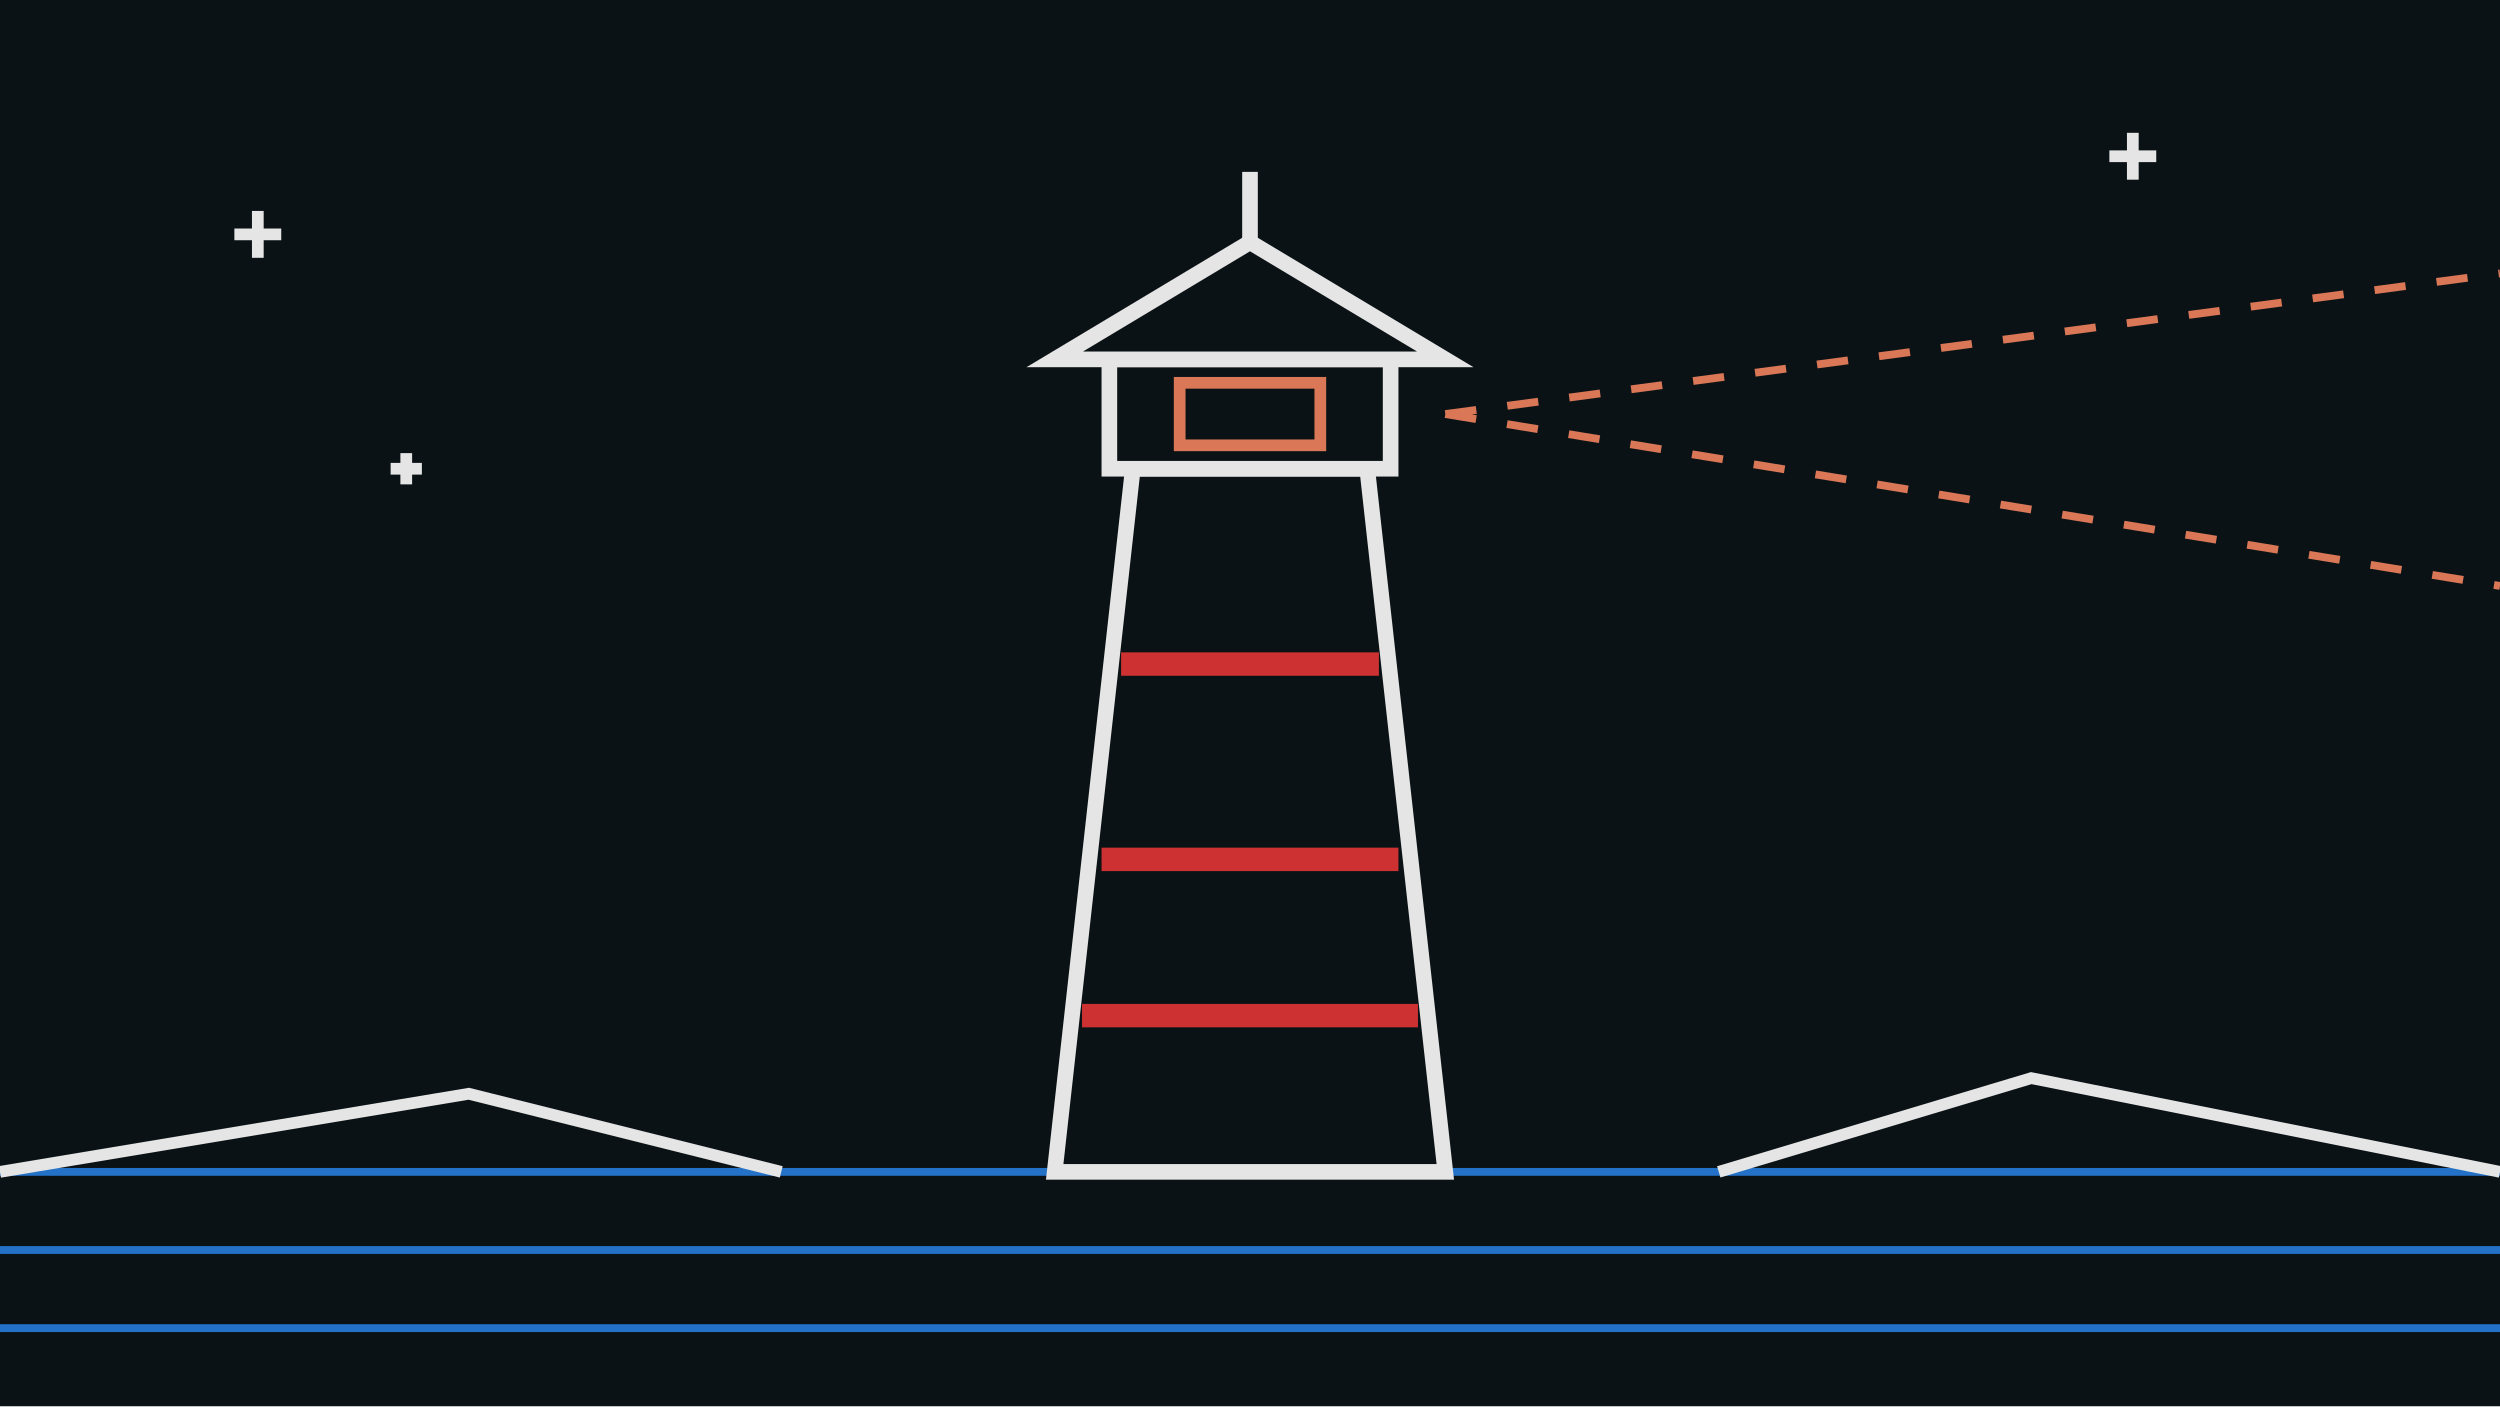
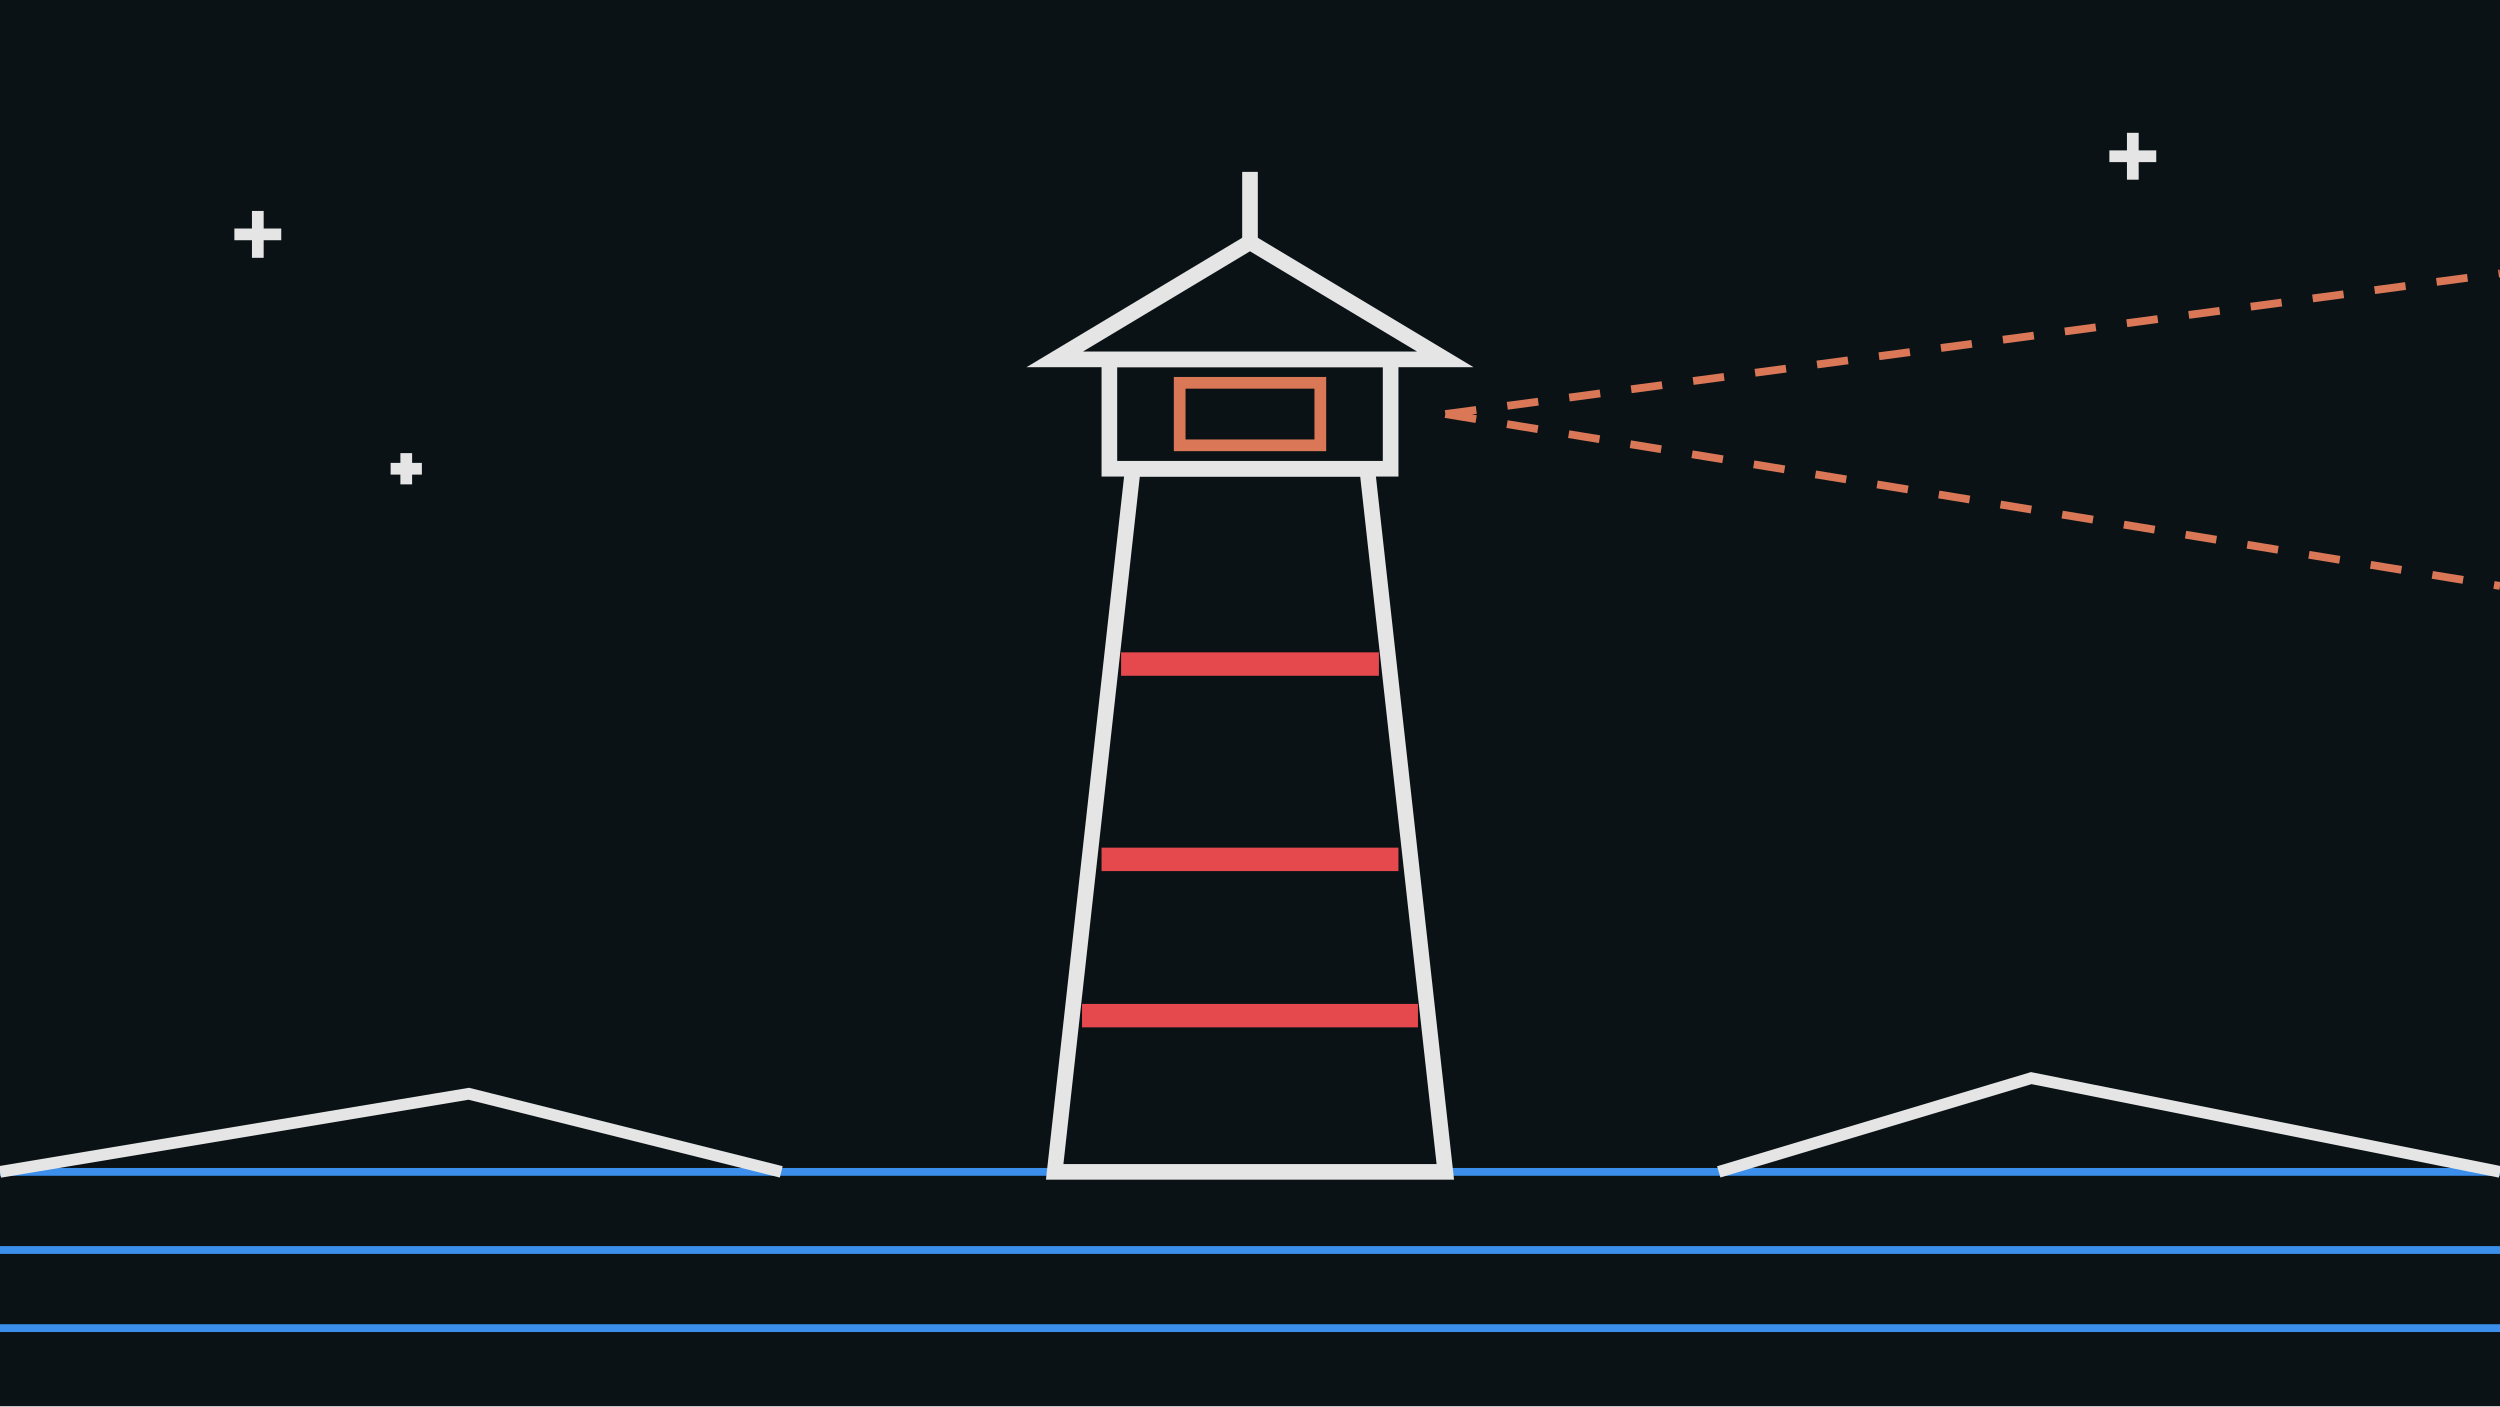
<svg xmlns="http://www.w3.org/2000/svg" viewBox="0 0 640 360" fill="none" stroke-linejoin="miter">
  <rect width="640" height="360" fill="#0B1215" />
-   <g stroke="#2472C8" stroke-width="2">
+   <g stroke="#3B8EEA" stroke-width="2">
    <path d="M0 300H640" />
    <path d="M0 320H640" />
    <path d="M0 340H640" />
  </g>
  <path d="M0 300L120 280L200 300" stroke="#E5E5E5" stroke-width="3" />
  <path d="M440 300L520 276L640 300" stroke="#E5E5E5" stroke-width="3" />
  <path d="M270 300L290 120H350L370 300Z" fill="#0B1215" stroke="#E5E5E5" stroke-width="4" />
-   <path d="M282 220H358M277 260H363M287 170H353" stroke="#CD3131" stroke-width="6" />
+   <path d="M282 220H358M277 260H363M287 170H353" stroke="#E5484D" stroke-width="6" />
  <rect x="284" y="92" width="72" height="28" fill="#0B1215" stroke="#E5E5E5" stroke-width="4" />
  <rect x="302" y="98" width="36" height="16" fill="#0B1215" stroke="#D97757" stroke-width="3" />
  <path d="M270 92H370L320 62Z" fill="#0B1215" stroke="#E5E5E5" stroke-width="4" />
  <path d="M320 62V44" stroke="#E5E5E5" stroke-width="4" />
  <path d="M370 106L640 70M370 106L640 150" stroke="#D97757" stroke-width="2" stroke-dasharray="8 8" />
  <path d="M60 60H72M66 54V66M540 40H552M546 34V46M100 120H108M104 116V124" stroke="#E5E5E5" stroke-width="3" />
</svg>
